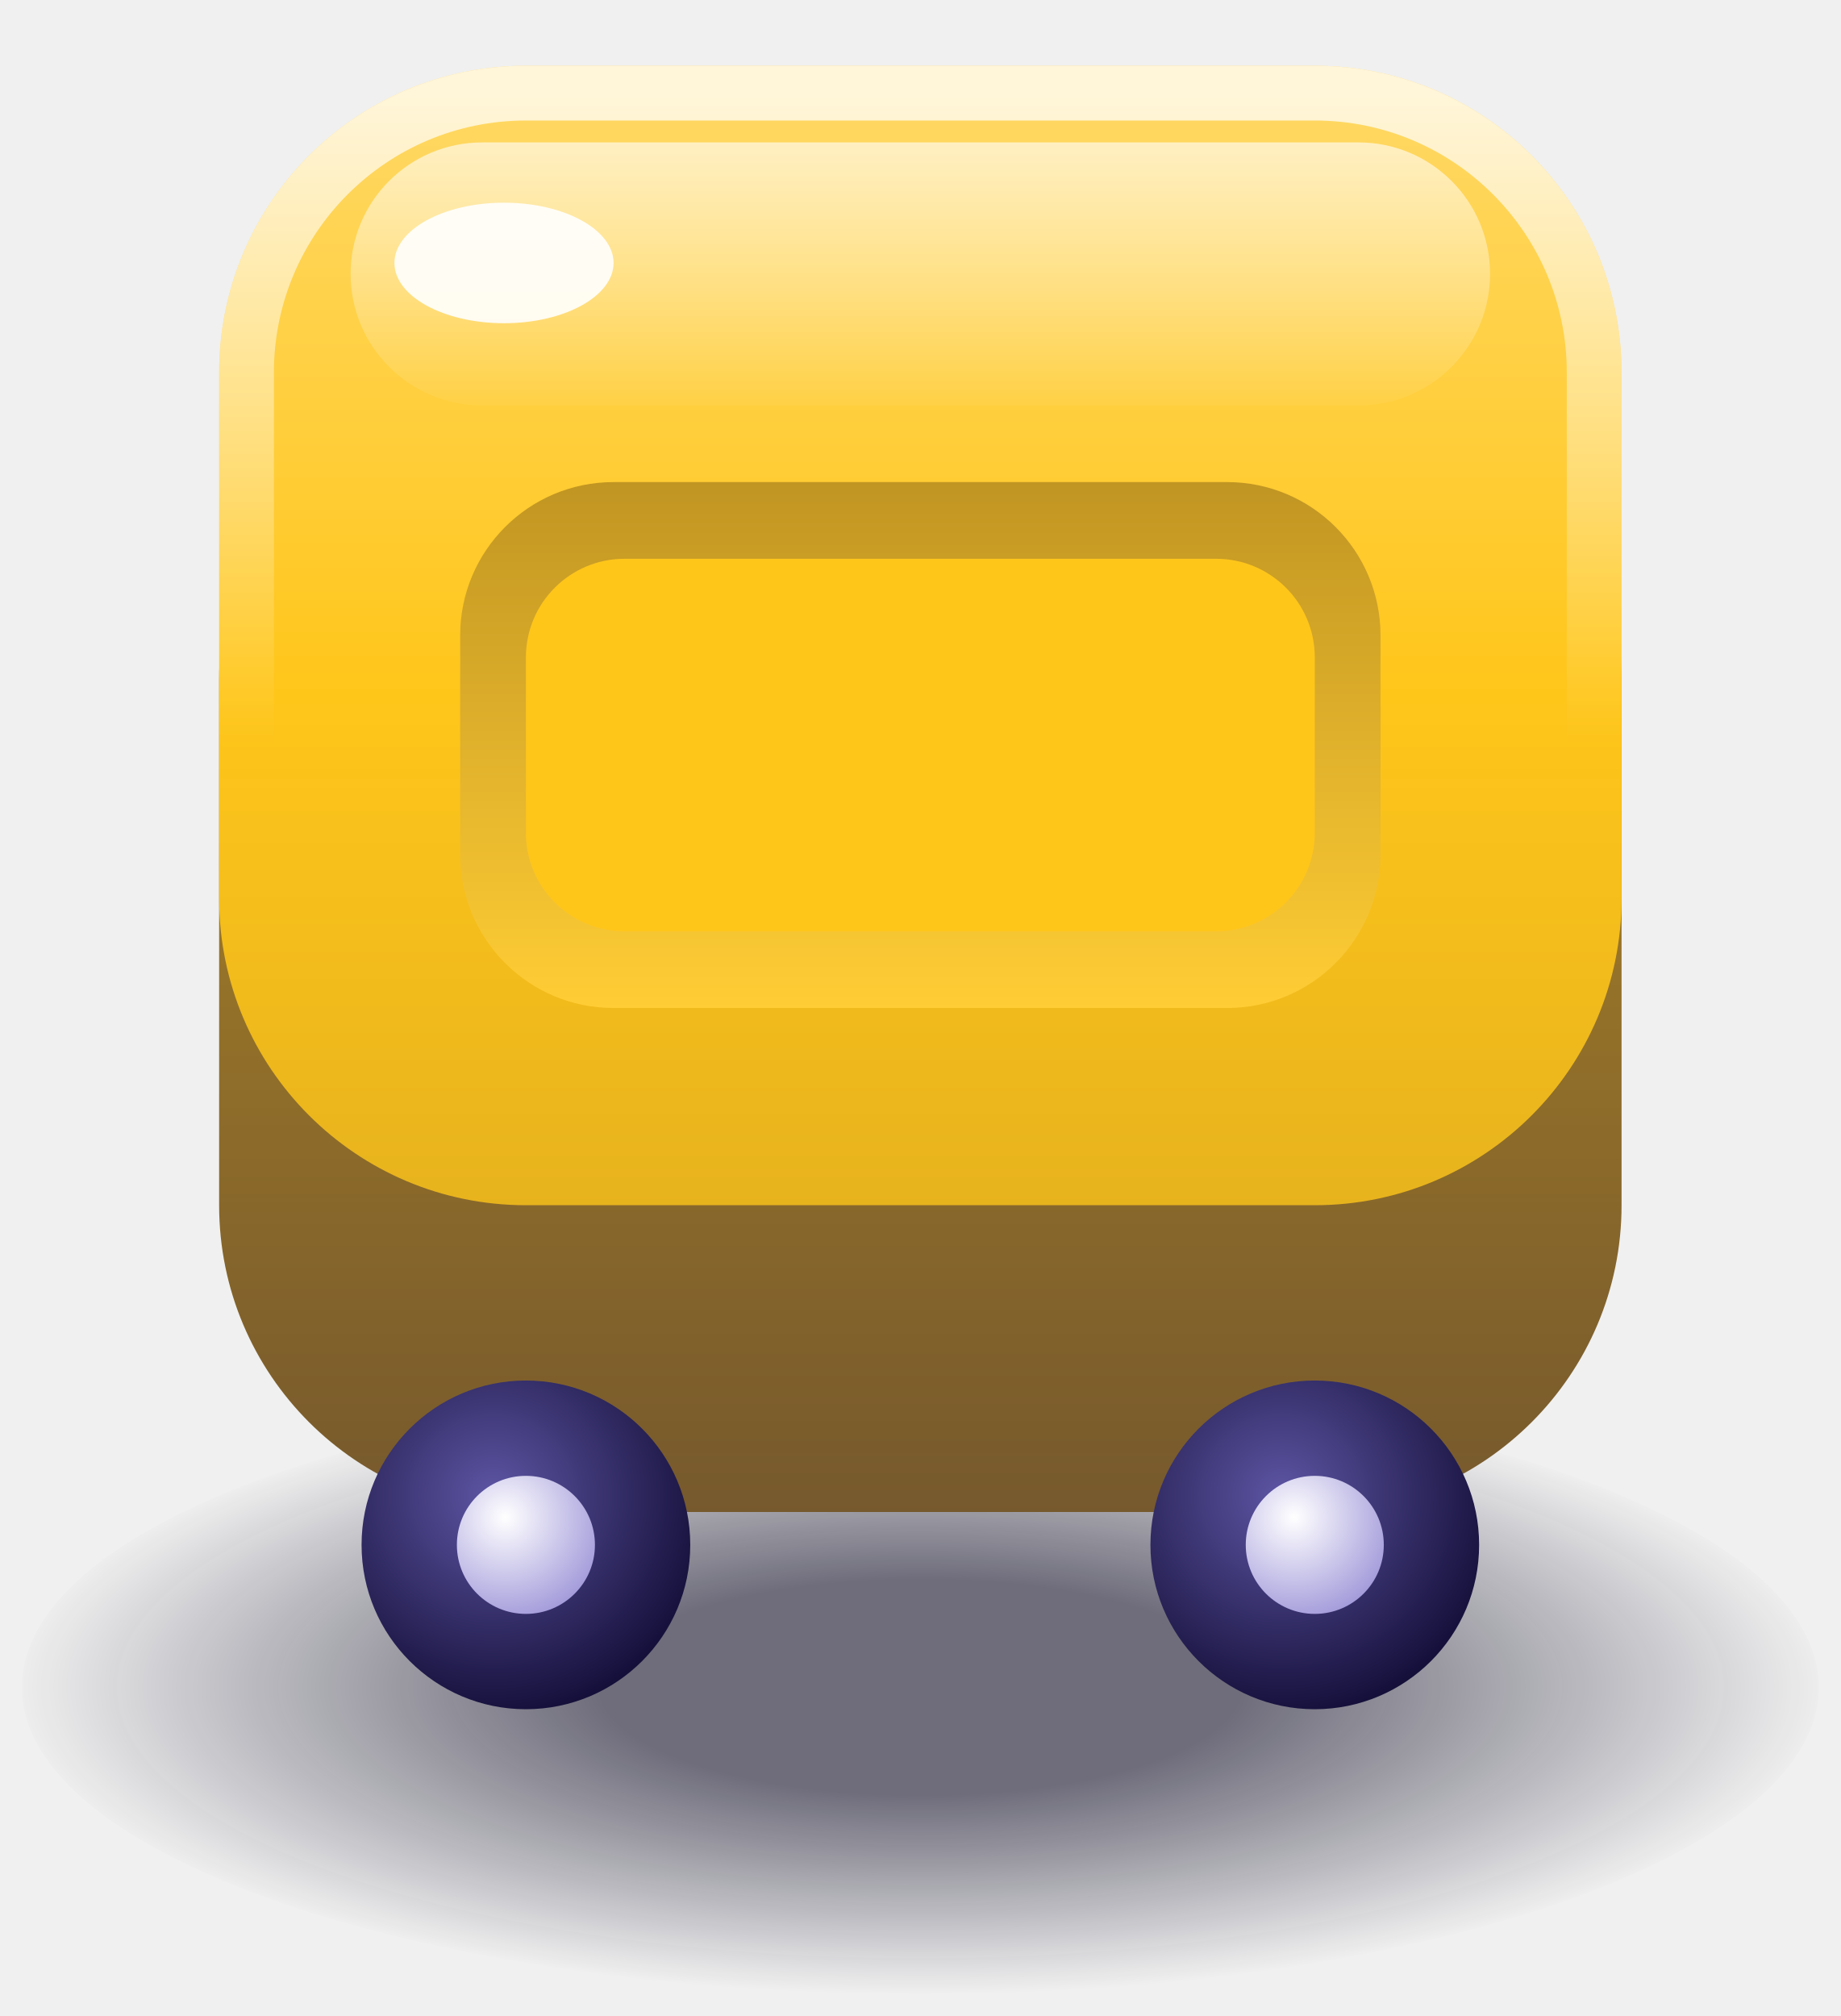
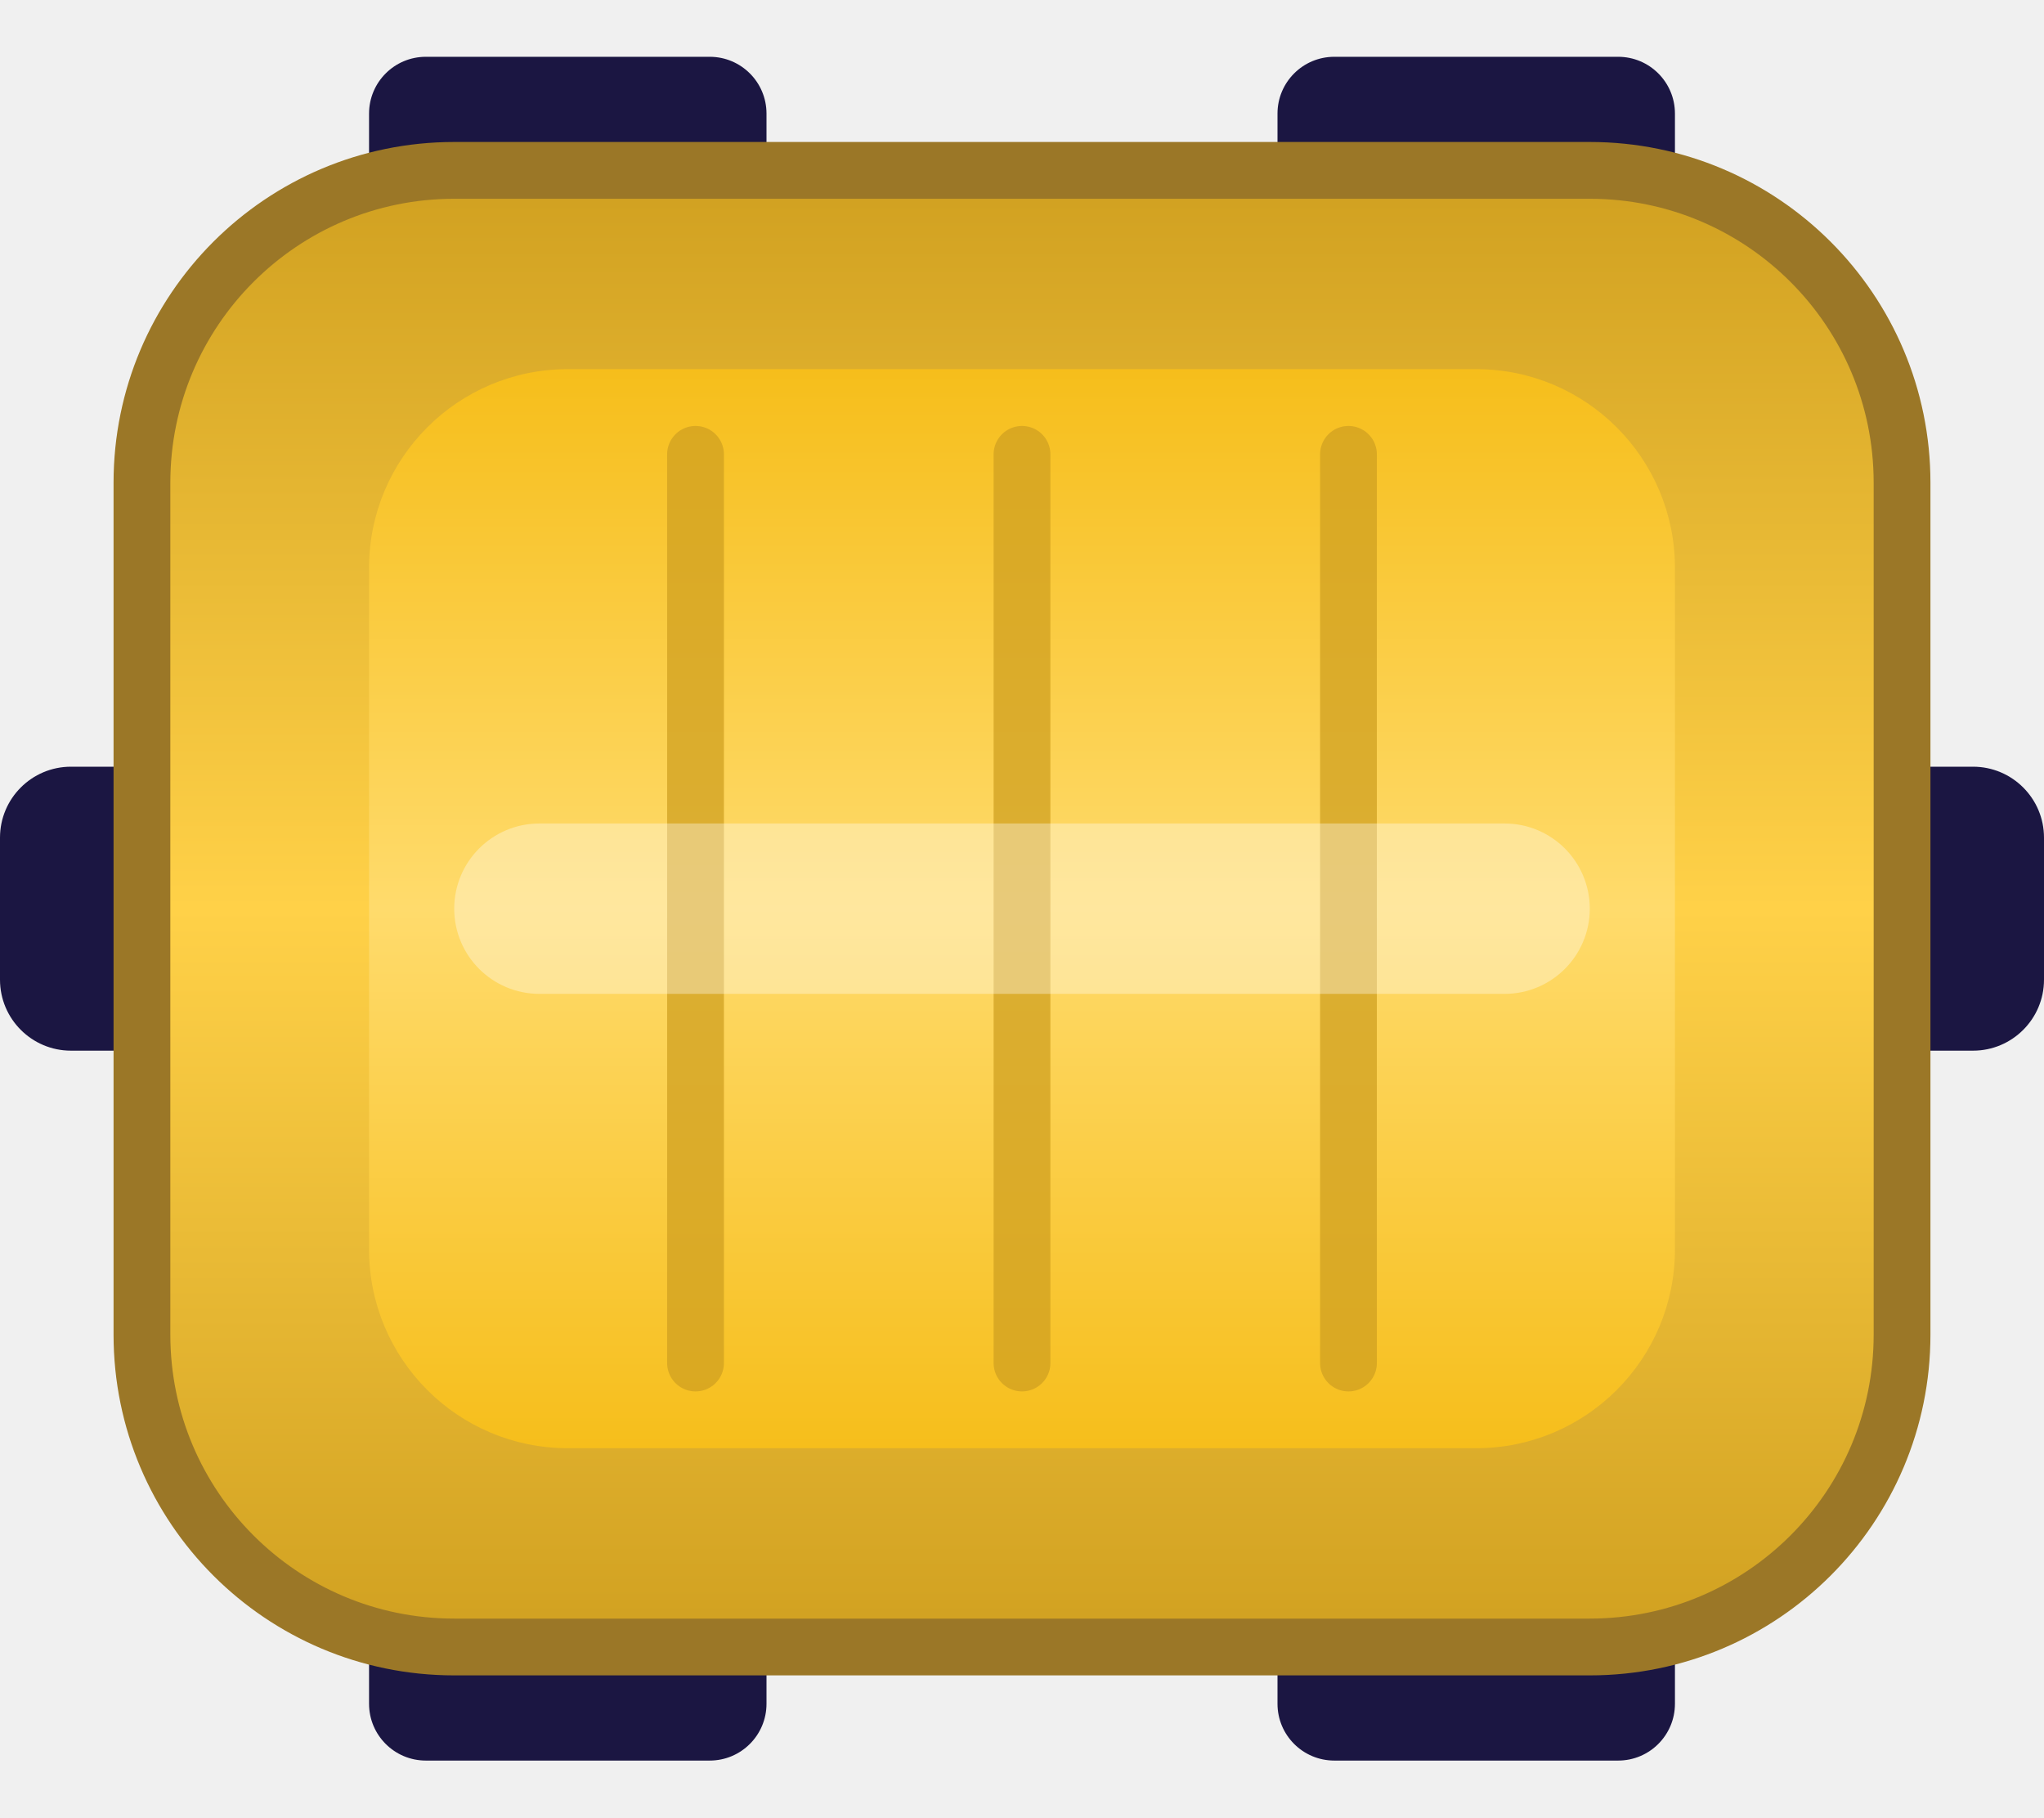
- <svg xmlns="http://www.w3.org/2000/svg" width="168" height="184" viewBox="0 0 168 184">
+ <svg xmlns="http://www.w3.org/2000/svg" width="144" height="128" viewBox="0 0 144 128">
  <defs>
-     <linearGradient id="top" x1="0" y1="0" x2="0" y2="1">
-       <stop offset="0" stop-color="#ffd968" />
-       <stop offset="0.55" stop-color="#ffc61a" />
-       <stop offset="1" stop-color="#e7b31d" />
+     <linearGradient id="roof" gradientUnits="userSpaceOnUse" x1="0" y1="12" x2="0" y2="116">
+       <stop offset="0" stop-color="#d0a020" stop-opacity="1" />
+       <stop offset="0.5" stop-color="#ffd148" stop-opacity="1" />
+       <stop offset="1" stop-color="#d0a020" stop-opacity="1" />
    </linearGradient>
-     <linearGradient id="side" x1="0" y1="0" x2="0" y2="1">
-       <stop offset="0" stop-color="#b88e24" />
-       <stop offset="1" stop-color="#76592d" />
+     <linearGradient id="panel" gradientUnits="userSpaceOnUse" x1="0" y1="26" x2="0" y2="102">
+       <stop offset="0" stop-color="#f6be1b" stop-opacity="1" />
+       <stop offset="0.5" stop-color="#ffdb6c" stop-opacity="1" />
+       <stop offset="1" stop-color="#f6be1b" stop-opacity="1" />
    </linearGradient>
-     <linearGradient id="panel" x1="0" y1="0" x2="0" y2="1">
-       <stop offset="0" stop-color="#c19522" />
-       <stop offset="1" stop-color="#ffcd35" />
-     </linearGradient>
-     <linearGradient id="rim" x1="0" y1="0" x2="0" y2="1">
-       <stop offset="0" stop-color="#ffffff" stop-opacity="0.75" />
-       <stop offset="0.6" stop-color="#ffffff" stop-opacity="0" />
-     </linearGradient>
-     <linearGradient id="gloss" x1="0" y1="0" x2="0" y2="1">
-       <stop offset="0" stop-color="#ffffff" stop-opacity="0.62" />
-       <stop offset="1" stop-color="#ffffff" stop-opacity="0.04" />
-     </linearGradient>
-     <radialGradient id="shadow" cx="0.5" cy="0.5" r="0.5">
-       <stop offset="0.35" stop-color="#05021c" stop-opacity="0.55" />
-       <stop offset="1" stop-color="#05021c" stop-opacity="0" />
-     </radialGradient>
-     <radialGradient id="wheel" cx="0.4" cy="0.35" r="0.7">
-       <stop offset="0" stop-color="#5d55a3" />
-       <stop offset="1" stop-color="#120d36" />
-     </radialGradient>
-     <radialGradient id="hub" cx="0.35" cy="0.3" r="0.8">
-       <stop offset="0" stop-color="#ffffff" />
-       <stop offset="1" stop-color="#9d95d8" />
-     </radialGradient>
-     <radialGradient id="dome" cx="0.35" cy="0.3" r="0.8">
-       <stop offset="0" stop-color="#ffe081" />
-       <stop offset="1" stop-color="#ac8425" />
-     </radialGradient>
-     <linearGradient id="glass" x1="0" y1="0" x2="1" y2="1">
-       <stop offset="0" stop-color="#d8f4ff" />
-       <stop offset="1" stop-color="#3fa9f0" />
-     </linearGradient>
-     <radialGradient id="lamp" cx="0.4" cy="0.35" r="0.7">
-       <stop offset="0" stop-color="#ffffff" />
-       <stop offset="1" stop-color="#ffcf3a" />
-     </radialGradient>
  </defs>
-   <ellipse cx="84.0" cy="154" rx="82.0" ry="28" fill="url(#shadow)" />
-   <rect x="20" y="34" width="128" height="104" rx="28" fill="url(#side)" />
-   <circle cx="48" cy="141" r="15" fill="url(#wheel)" />
-   <circle cx="48" cy="141" r="6.3" fill="url(#hub)" />
-   <circle cx="120" cy="141" r="15" fill="url(#wheel)" />
-   <circle cx="120" cy="141" r="6.3" fill="url(#hub)" />
-   <rect x="20" y="6" width="128" height="104" rx="28" fill="url(#top)" />
-   <rect x="22.5" y="8.5" width="123" height="99" rx="25.5" fill="none" stroke="url(#rim)" stroke-width="5" />
-   <rect x="42" y="44" width="84" height="48" rx="14" fill="url(#panel)" />
-   <rect x="48" y="51" width="72" height="34" rx="9" fill="#ffc61a" />
-   <rect x="32" y="13" width="104" height="24" rx="12" fill="url(#gloss)" />
-   <ellipse cx="46" cy="24" rx="10" ry="5.5" fill="#ffffff" fill-opacity="0.9" />
+   <rect x="26" y="4" width="28" height="12" rx="4" fill="#1b1642" />
+   <rect x="26" y="112" width="28" height="12" rx="4" fill="#1b1642" />
+   <rect x="90" y="4" width="28" height="12" rx="4" fill="#1b1642" />
+   <rect x="90" y="112" width="28" height="12" rx="4" fill="#1b1642" />
+   <rect x="0" y="54" width="14" height="20" rx="5" fill="#1b1642" />
+   <rect x="130" y="54" width="14" height="20" rx="5" fill="#1b1642" />
+   <rect x="10" y="12" width="124" height="104" rx="22" fill="url(#roof)" stroke="#9b7727" stroke-width="4" />
+   <rect x="26" y="26" width="92" height="76" rx="14" fill="url(#panel)" />
+   <line x1="49" y1="32" x2="49" y2="96" stroke="#d0a020" stroke-width="4" stroke-linecap="round" stroke-opacity="0.75" />
+   <line x1="72" y1="32" x2="72" y2="96" stroke="#d0a020" stroke-width="4" stroke-linecap="round" stroke-opacity="0.75" />
+   <line x1="95" y1="32" x2="95" y2="96" stroke="#d0a020" stroke-width="4" stroke-linecap="round" stroke-opacity="0.75" />
+   <rect x="32" y="58" width="80" height="12" rx="6" fill="#ffffff" fill-opacity="0.34" />
</svg>
